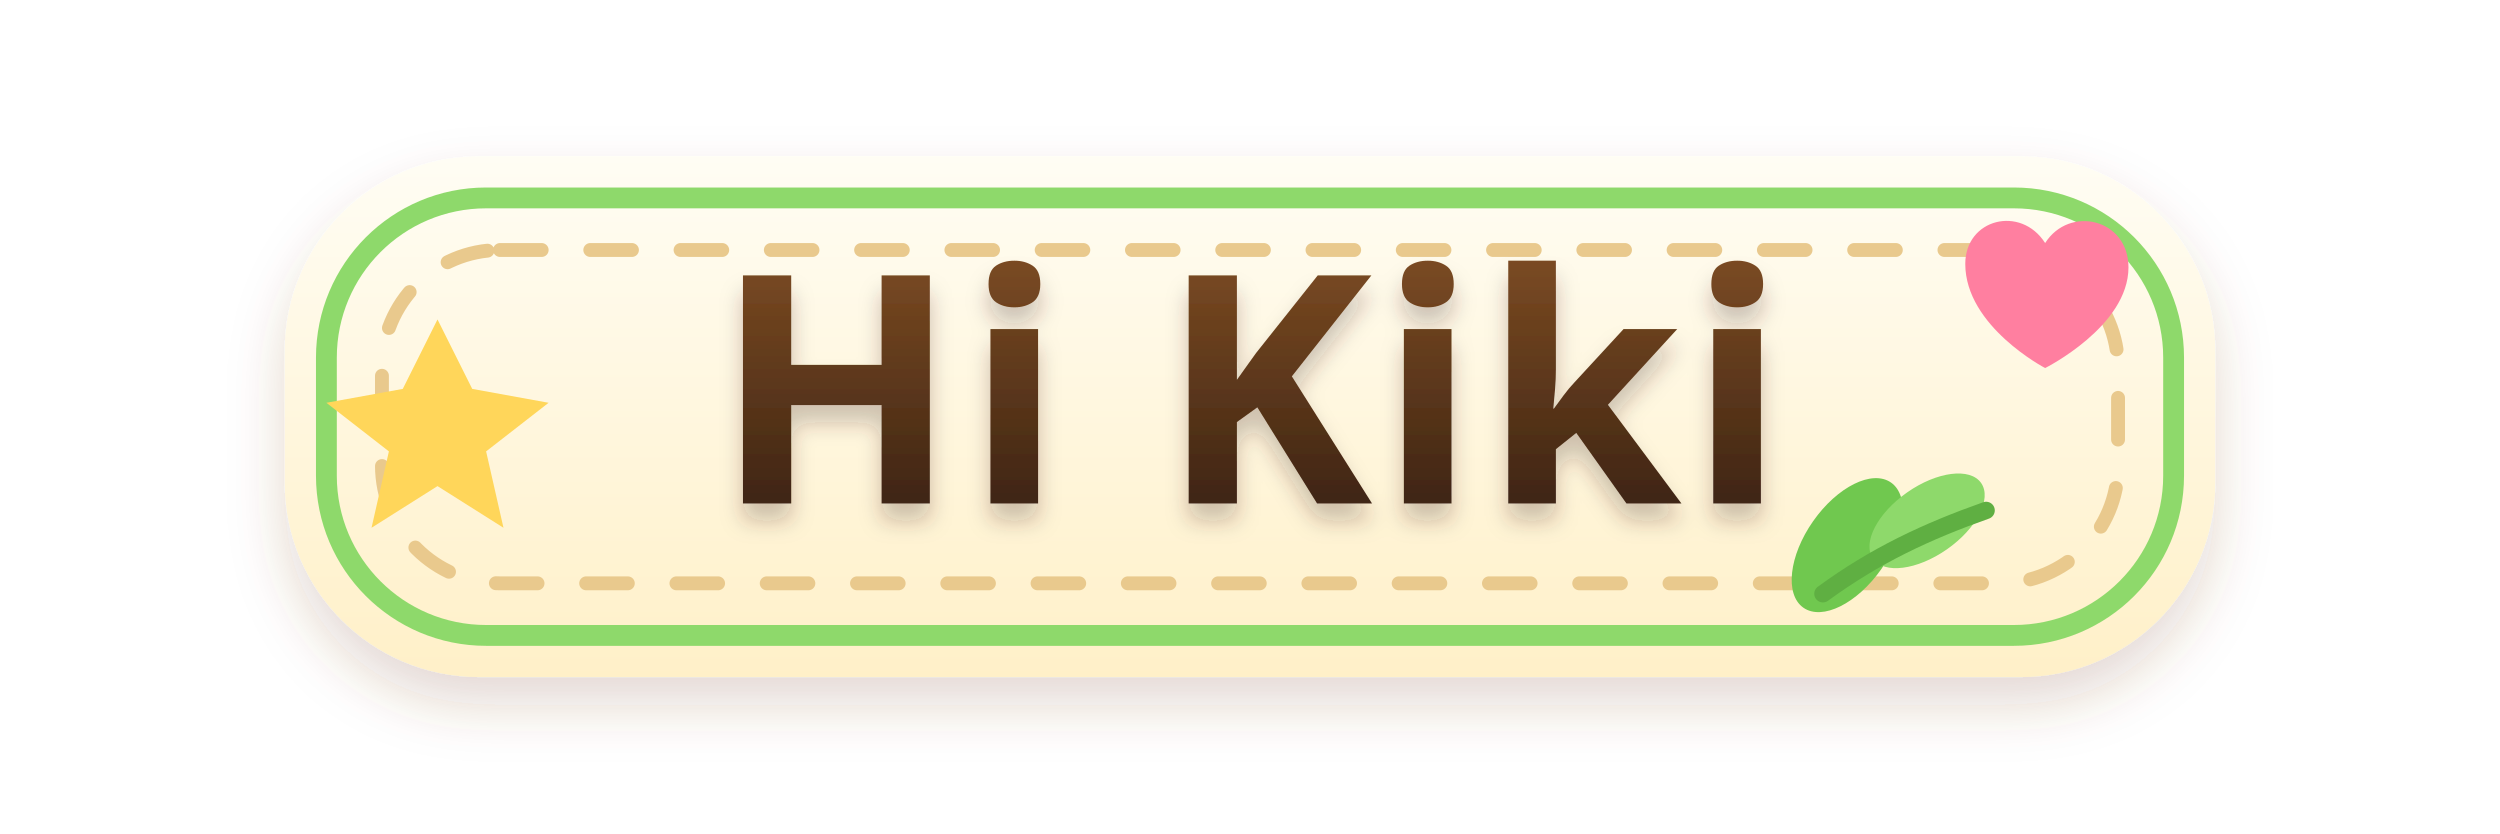
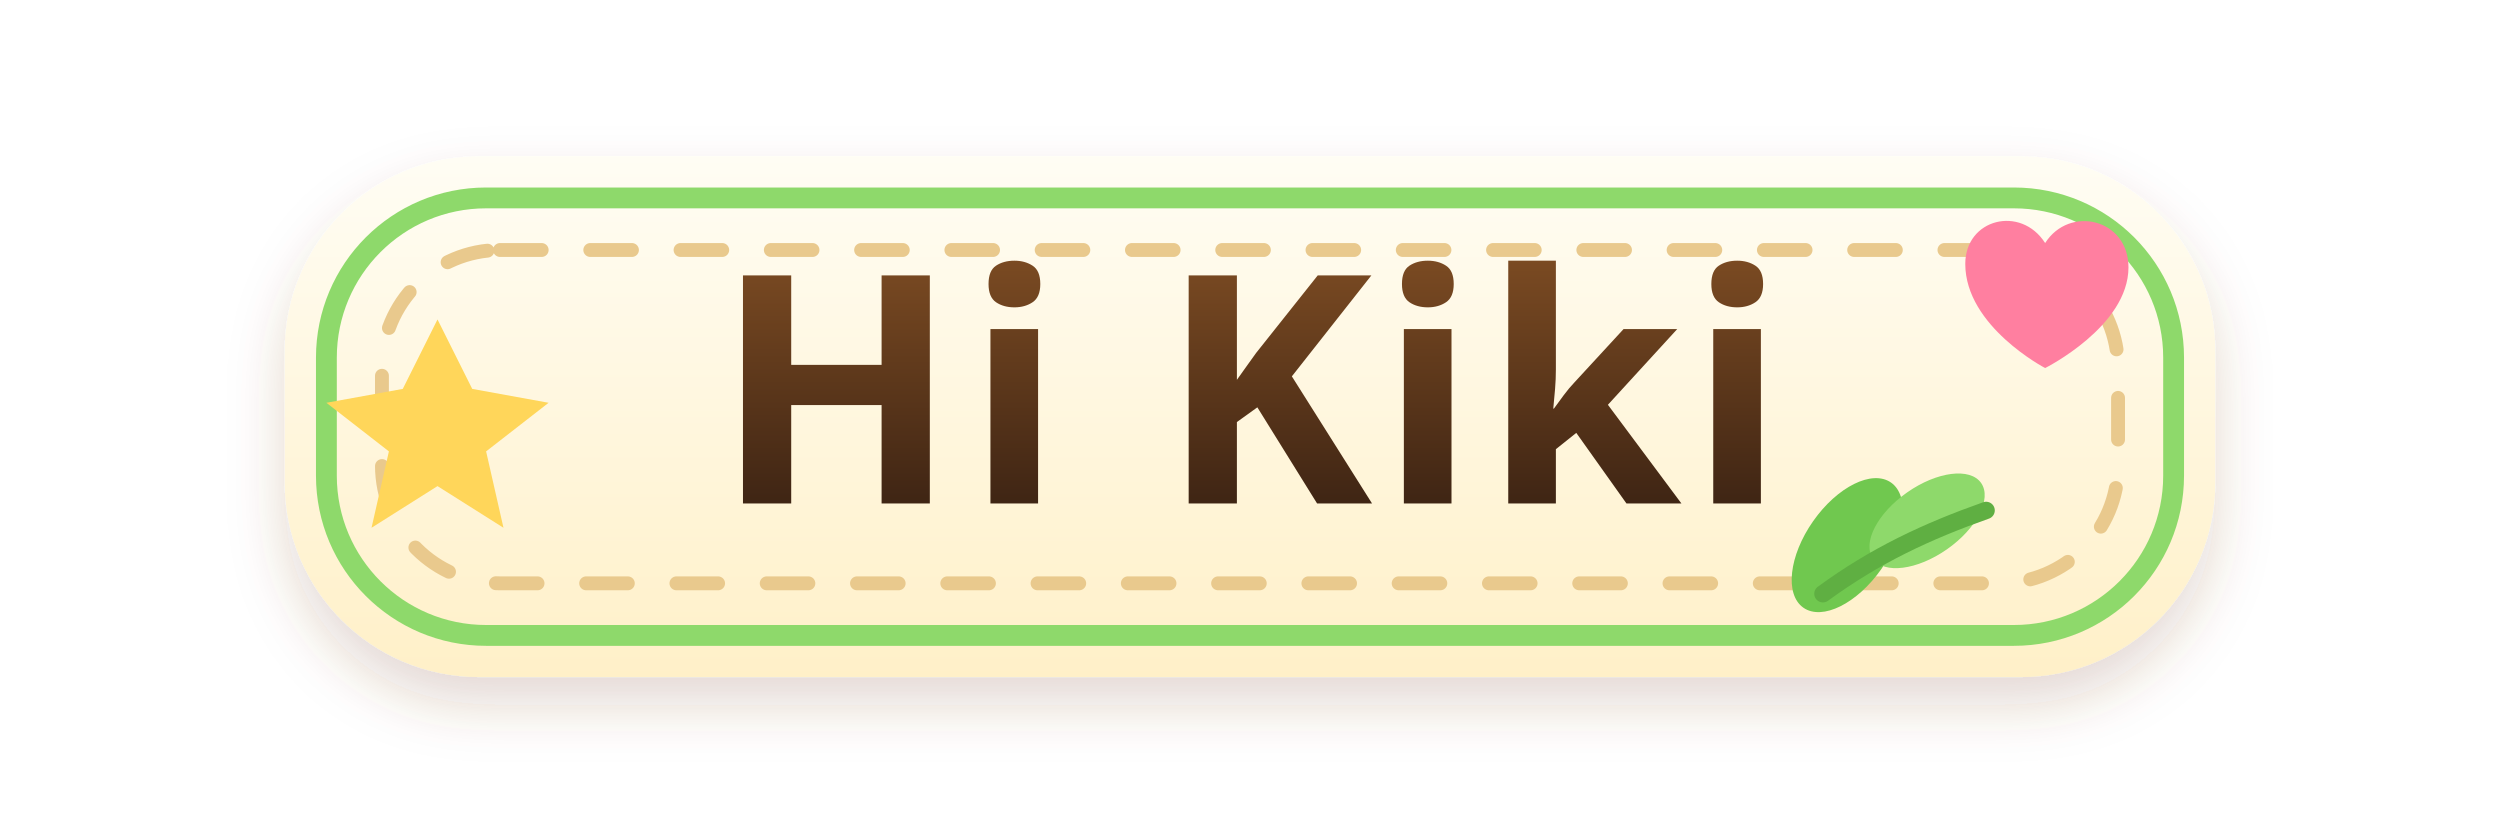
<svg xmlns="http://www.w3.org/2000/svg" width="720" height="240" viewBox="0 0 720 240">
  <defs>
    <linearGradient id="cream" x1="0" y1="0" x2="0" y2="1">
      <stop offset="0%" stop-color="#FFFDF4" />
      <stop offset="100%" stop-color="#FFF0C8" />
    </linearGradient>
    <linearGradient id="brown" x1="0" y1="0" x2="0" y2="1">
      <stop offset="0%" stop-color="#7A4A22" />
      <stop offset="100%" stop-color="#3F2514" />
    </linearGradient>
    <filter id="softShadow" x="-20%" y="-30%" width="140%" height="160%">
      <feDropShadow dx="0" dy="8" stdDeviation="8" flood-color="#7A4A22" flood-opacity="0.20" />
    </filter>
    <filter id="textShadow" x="-20%" y="-30%" width="140%" height="160%">
      <feDropShadow dx="0" dy="5" stdDeviation="3" flood-color="#3F2514" flood-opacity="0.25" />
    </filter>
  </defs>
  <style>
    .badge {
      transform-origin: 360px 120px;
      animation: floatBadge 3.2s ease-in-out infinite;
    }
    .title {
      font-family: "Fredoka", "Nunito", "Arial Rounded MT Bold", sans-serif;
      font-weight: 900;
      font-size: 92px;
-       fill: url(#brown);
-       filter: url(#textShadow);
      letter-spacing: 2px;
    }
    .leaf {
      transform-origin: center;
      animation: leafPop 2.8s ease-in-out infinite;
    }
    .heart {
      transform-origin: center;
      animation: heartBeat 1.8s ease-in-out infinite;
    }
    .sparkle {
      transform-origin: center;
      animation: sparkle 2.2s ease-in-out infinite;
    }
    .stitch {
      fill: none;
      stroke: #E9C98D;
      stroke-width: 4;
      stroke-linecap: round;
      stroke-dasharray: 12 14;
      animation: dashMove 6s linear infinite;
    }
    @keyframes floatBadge {
      0%, 100% { transform: translateY(0) scale(1); }
      50% { transform: translateY(-8px) scale(1.015); }
    }
    @keyframes heartBeat {
      0%, 100% { transform: scale(1); }
      35% { transform: scale(1.12); }
      55% { transform: scale(0.96); }
    }
    @keyframes leafPop {
      0%, 100% { transform: rotate(0deg) scale(1); }
      50% { transform: rotate(-8deg) scale(1.08); }
    }
    @keyframes sparkle {
      0%, 100% { opacity: .45; transform: scale(.85) rotate(0deg); }
      50% { opacity: 1; transform: scale(1.15) rotate(12deg); }
    }
    @keyframes dashMove {
      to { stroke-dashoffset: -80; }
    }
  </style>
  <g class="badge">
    <rect x="82" y="45" width="556" height="150" rx="56" fill="url(#cream)" filter="url(#softShadow)" />
    <rect x="94" y="57" width="532" height="126" rx="46" fill="none" stroke="#8ED96B" stroke-width="6" />
-     <rect class="stitch" x="110" y="72" width="500" height="96" rx="34" />
-     <text x="360" y="145" text-anchor="middle" class="title">Hi Kiki</text>
+     <rect class="stitch" x="110" y="72" width="500" height="96" rx="34" fill="none" stroke="#E9C98D" stroke-width="4" stroke-linecap="round" stroke-dasharray="12 14" />
+     <text x="360" y="145" text-anchor="middle" class="title" fill="url(#brown)" font-family="Fredoka, Nunito, Arial Rounded MT Bold, sans-serif" font-weight="900" font-size="92" letter-spacing="2">Hi Kiki</text>
    <path class="heart" d="M566 76 C566 63 582 59 589 70 C596 59 613 63 613 77 C613 94 589 106 589 106 C589 106 566 94 566 76Z" fill="#FF7FA0" />
    <g class="leaf">
      <ellipse cx="532" cy="157" rx="12" ry="22" fill="#70C84F" transform="rotate(35 532 157)" />
      <ellipse cx="555" cy="150" rx="10" ry="19" fill="#8ED96B" transform="rotate(55 555 150)" />
      <path d="M525 171 C540 160 555 153 572 147" stroke="#5FAF42" stroke-width="5" fill="none" stroke-linecap="round" />
    </g>
    <g class="sparkle">
      <path d="M126 92 L136 112 L158 116 L140 130 L145 152 L126 140 L107 152 L112 130 L94 116 L116 112Z" fill="#FFD65A" />
    </g>
  </g>
</svg>
